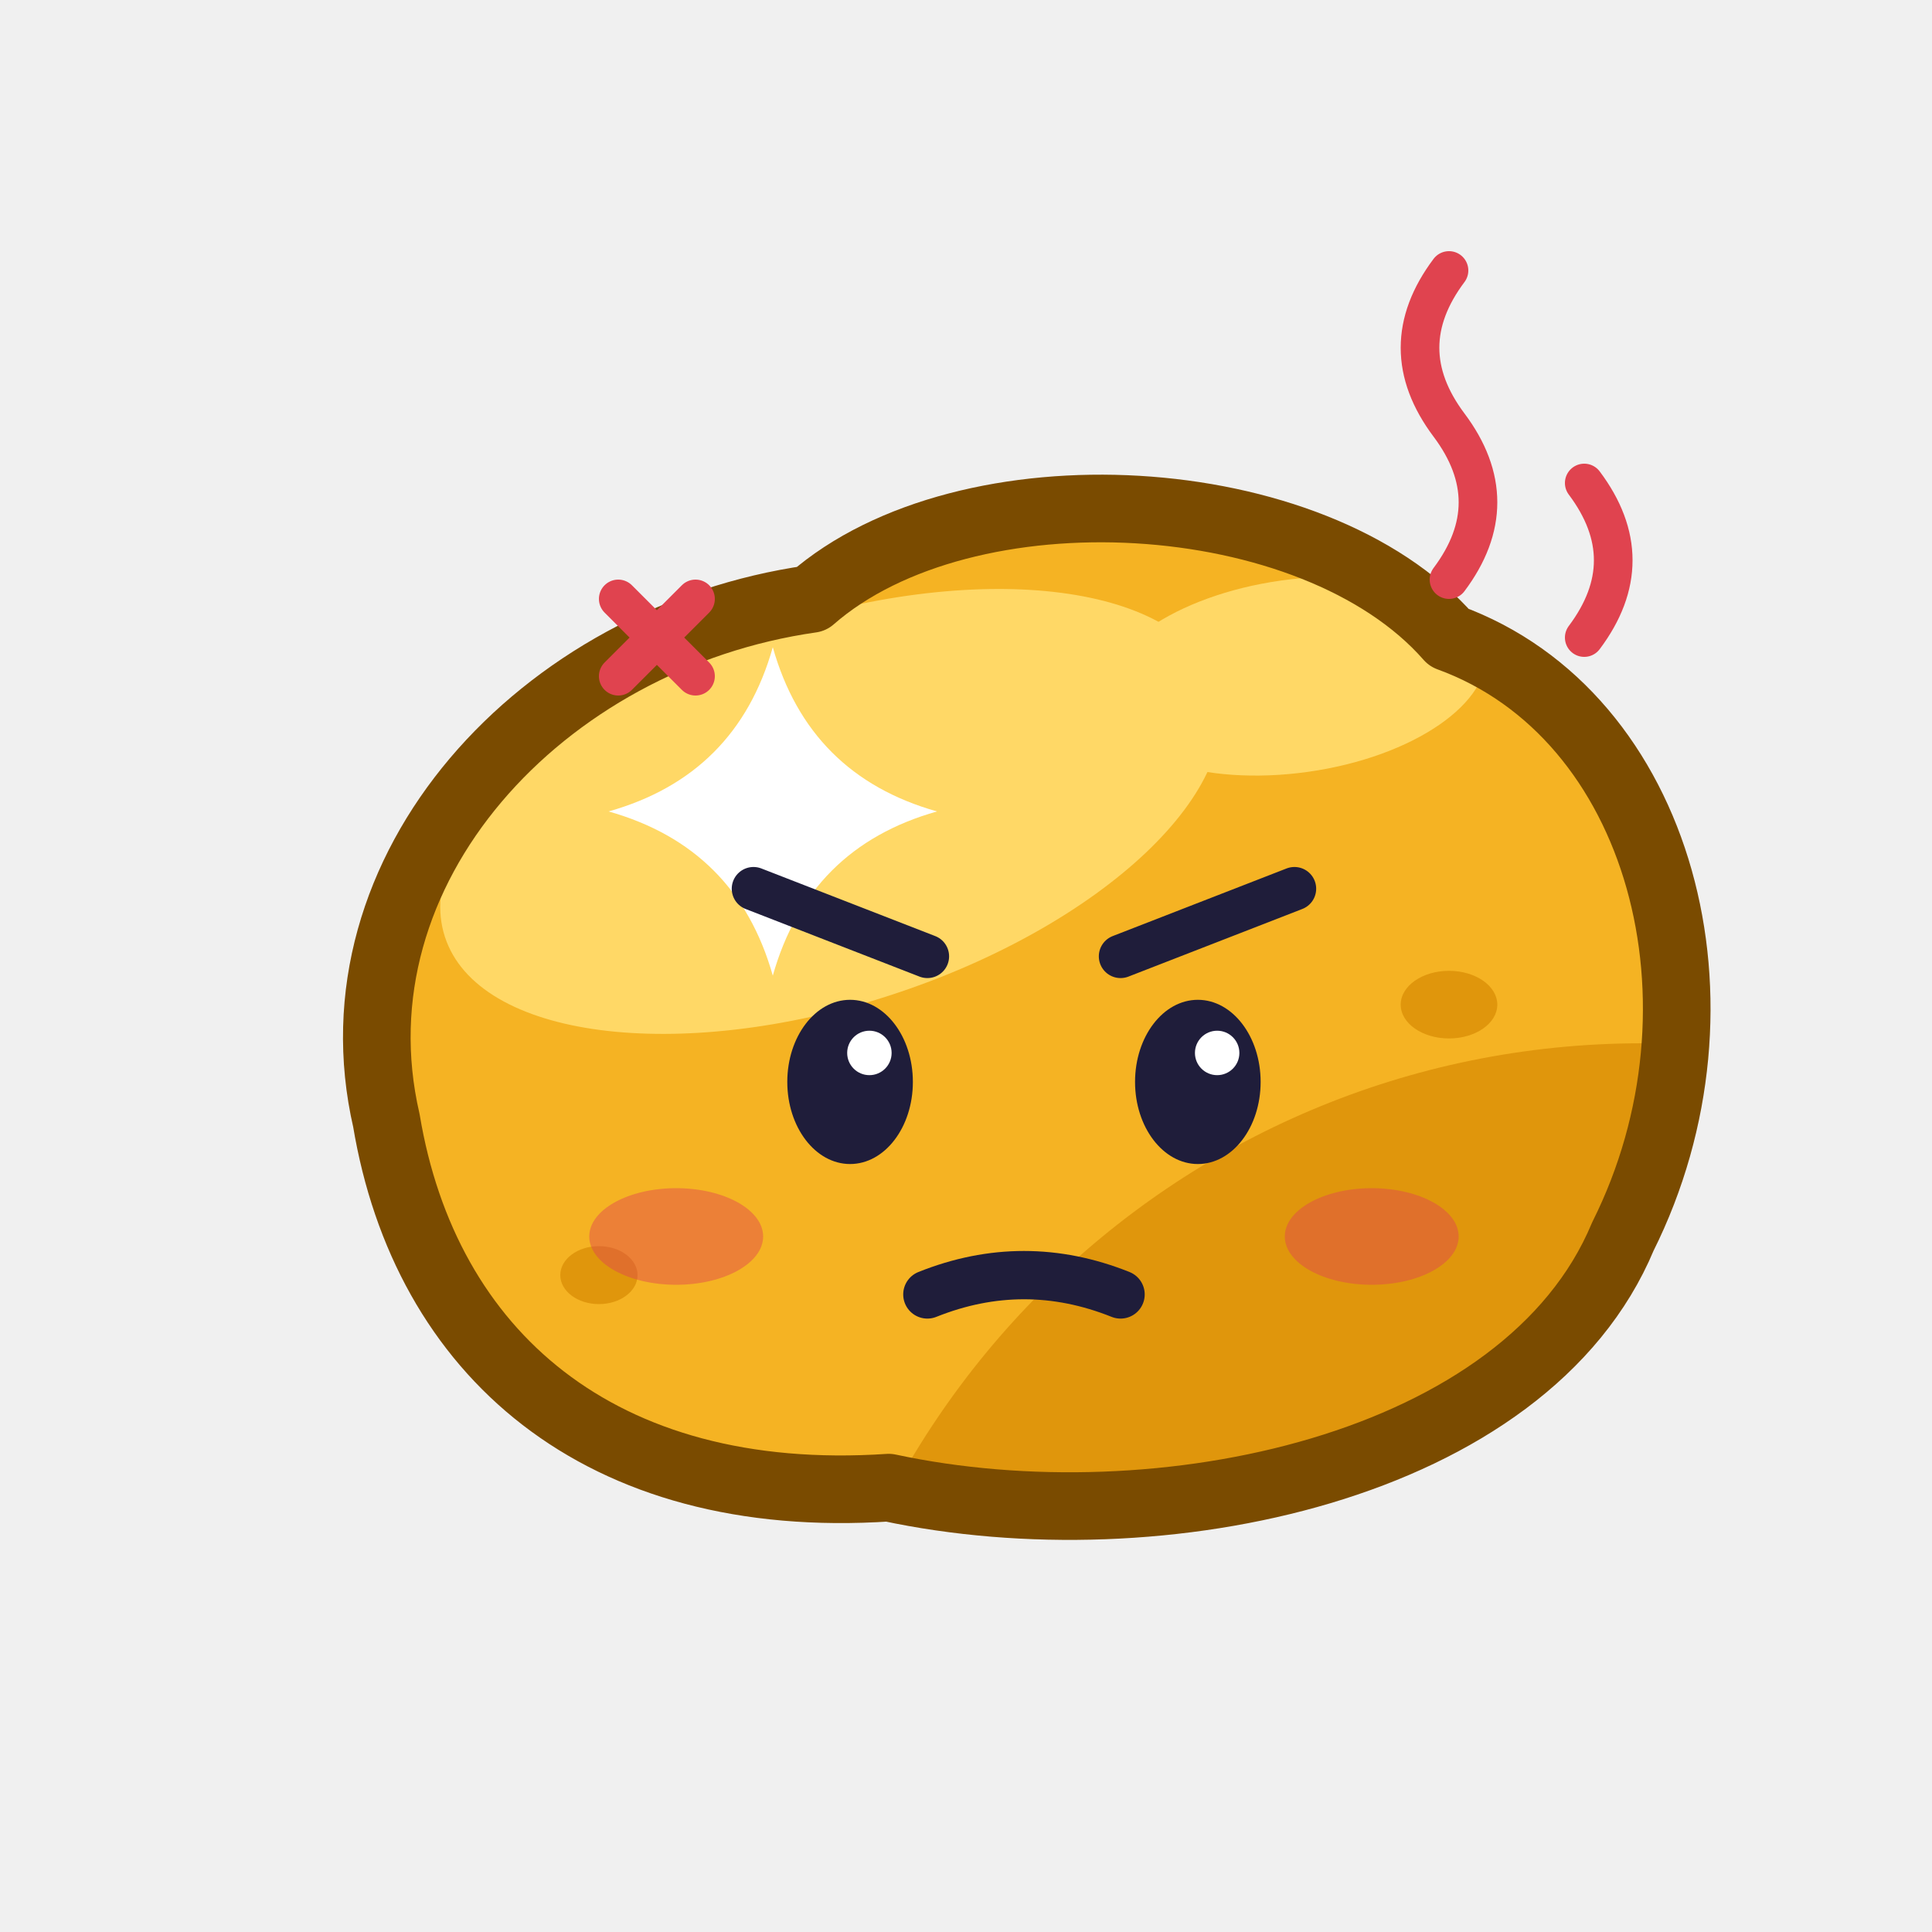
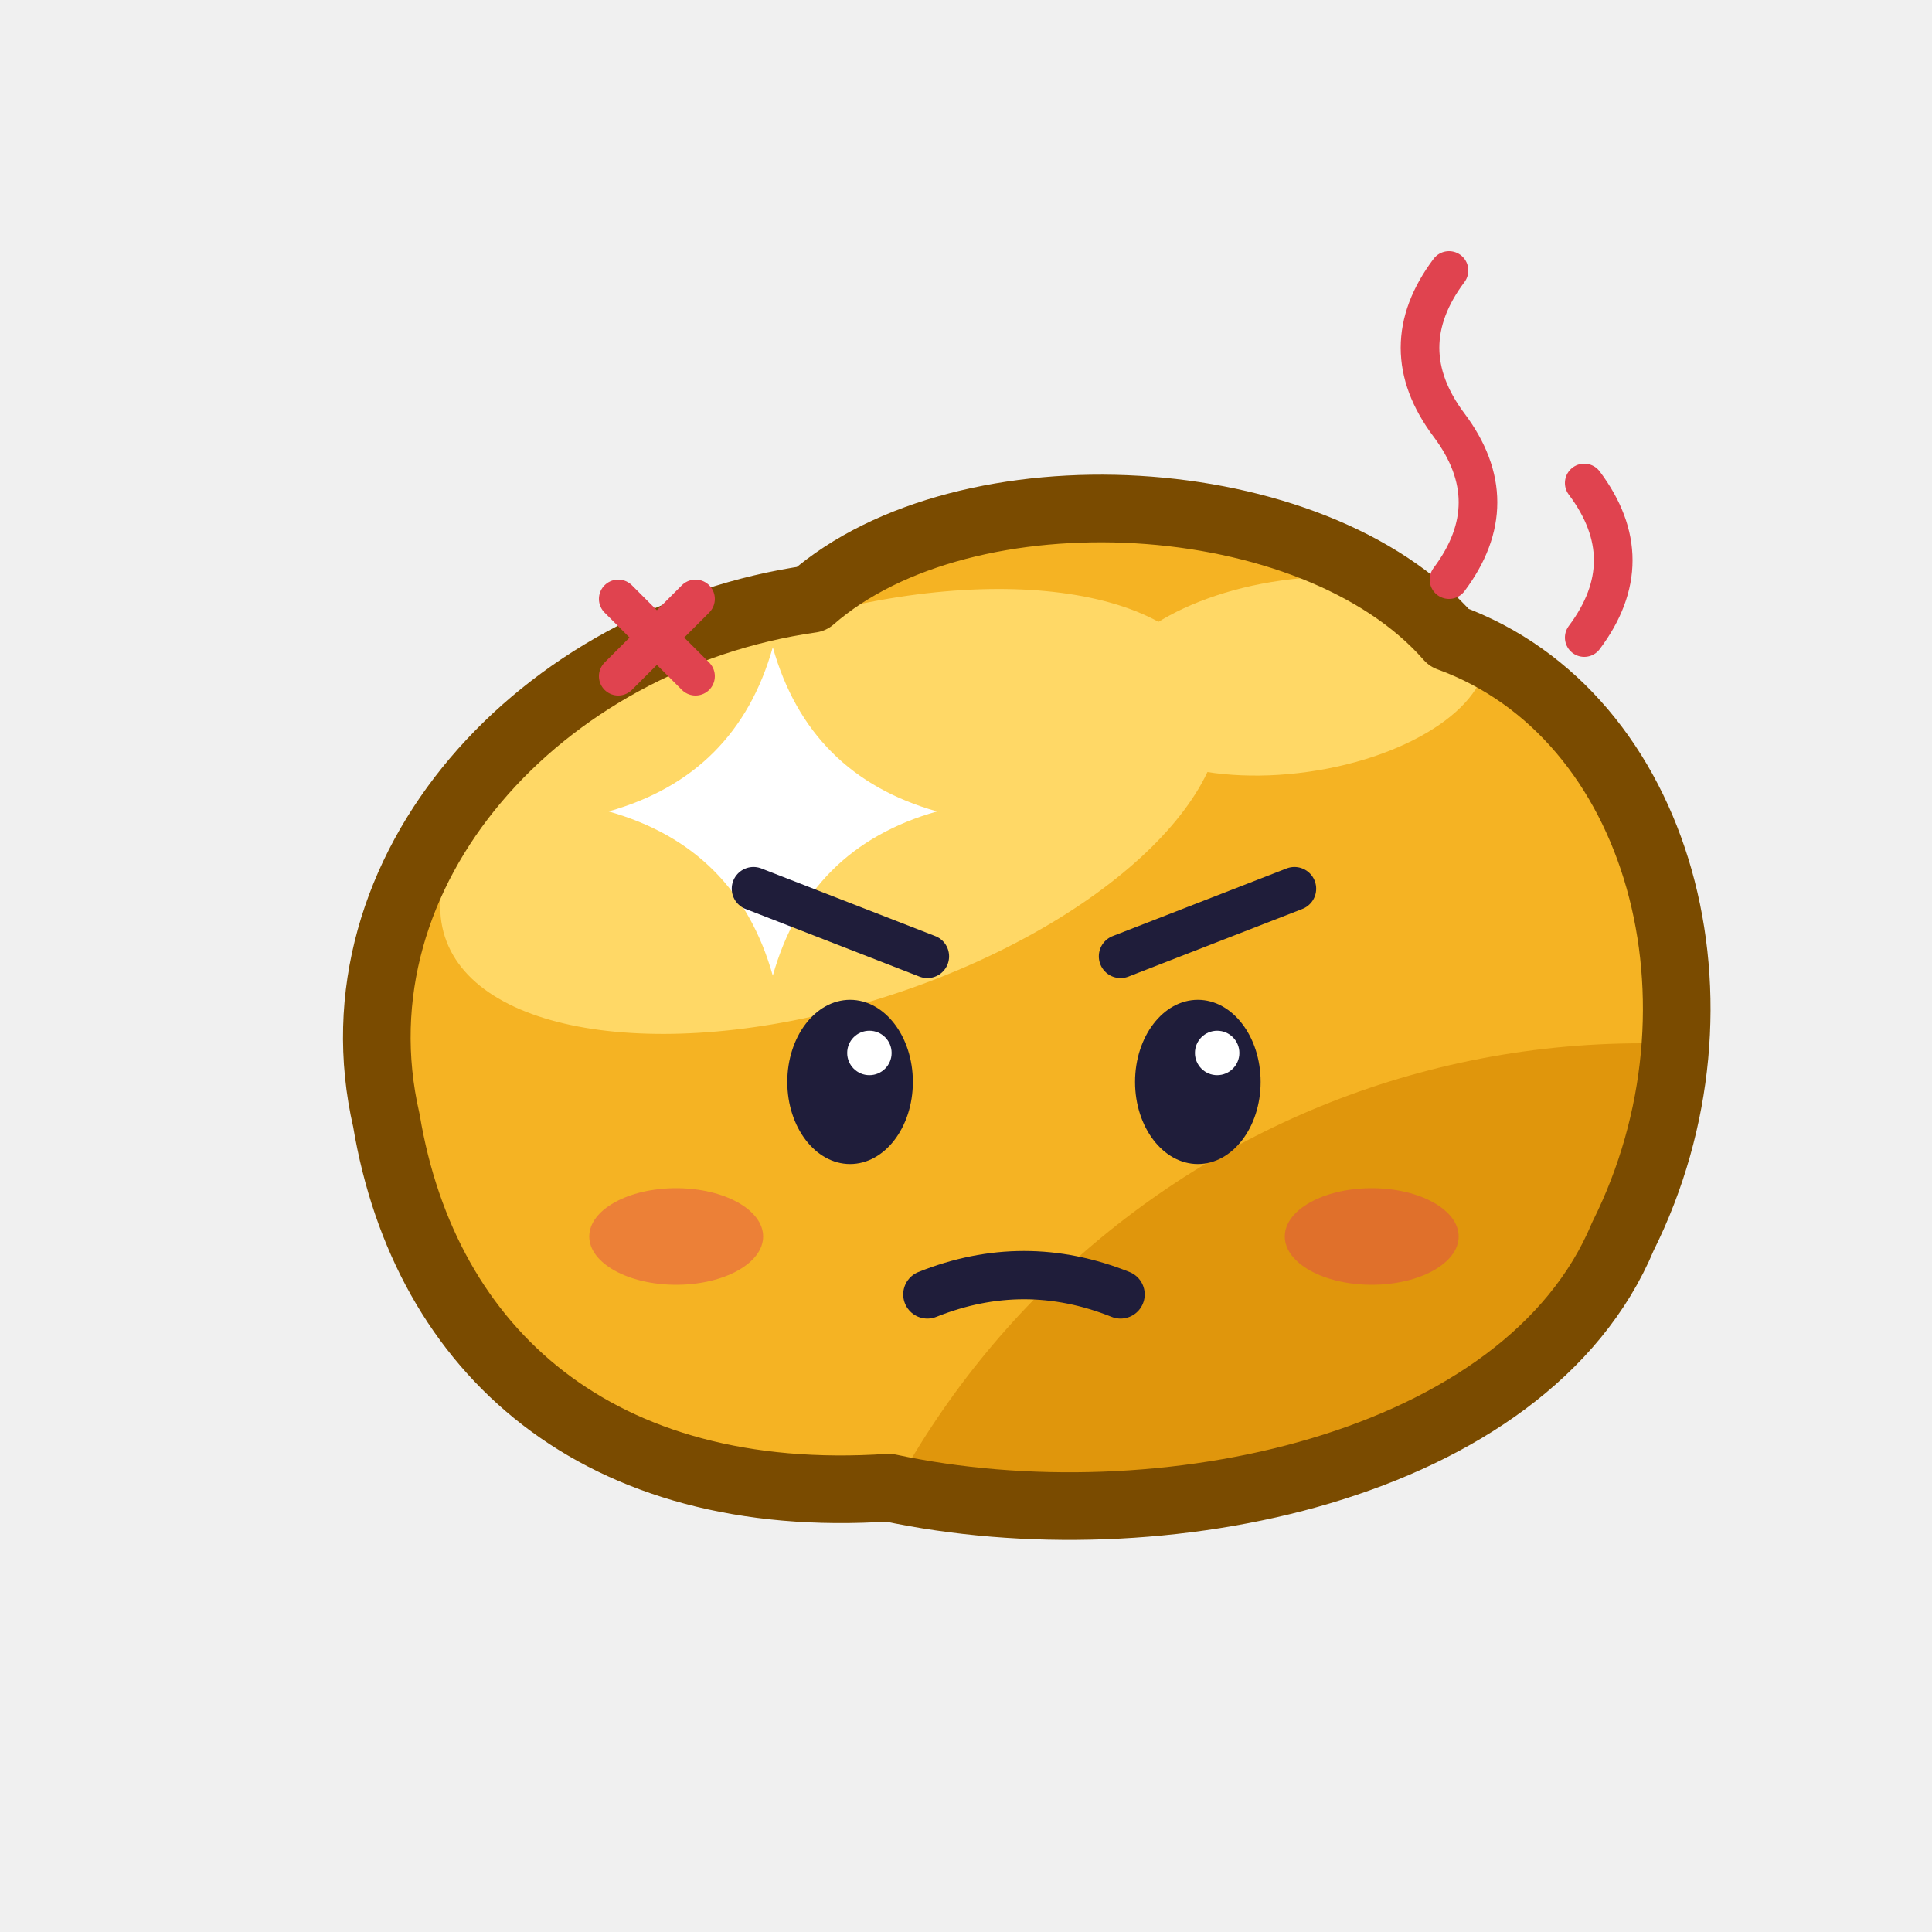
<svg xmlns="http://www.w3.org/2000/svg" viewBox="0 0 200 200" role="img" aria-label="Pépite en colère">
  <defs>
    <clipPath id="cp-colere">
      <path d="M40,116 C34,90 56,66 84,62 C100,48 136,50 150,66 C172,74 180,104 168,128 C158,152 120,160 92,154 C62,156 44,140 40,116 Z" />
    </clipPath>
  </defs>
  <path d="M40,116 C34,90 56,66 84,62 C100,48 136,50 150,66 C172,74 180,104 168,128 C158,152 120,160 92,154 C62,156 44,140 40,116 Z" fill="#F5B323" />
  <g clip-path="url(#cp-colere)">
    <circle cx="170" cy="196" r="88" fill="#E0960C" />
    <ellipse cx="86" cy="84" rx="42" ry="20" transform="rotate(-18 86 84)" fill="#FFD866" />
    <ellipse cx="134" cy="70" rx="20" ry="10" transform="rotate(-8 134 70)" fill="#FFD866" />
-     <ellipse cx="150" cy="104" rx="5" ry="3.5" fill="#E0960C" />
-     <ellipse cx="62" cy="132" rx="4" ry="3" fill="#E0960C" />
  </g>
  <path d="M40,116 C34,90 56,66 84,62 C100,48 136,50 150,66 C172,74 180,104 168,128 C158,152 120,160 92,154 C62,156 44,140 40,116 Z" fill="none" stroke="#7A4B00" stroke-width="7" stroke-linejoin="round" />
  <path d="M80,67 Q83.74,80.26 97,84 Q83.74,87.74 80,101 Q76.26,87.74 63,84 Q76.26,80.26 80,67 Z" fill="#fff" />
  <ellipse cx="88" cy="112" rx="6.5" ry="8.5" fill="#1F1D3A" />
  <circle cx="90" cy="109" r="2.3" fill="#fff" />
  <ellipse cx="124" cy="112" rx="6.5" ry="8.5" fill="#1F1D3A" />
  <circle cx="126" cy="109" r="2.3" fill="#fff" />
  <path d="M78,92 L96,99 M134,92 L116,99" stroke="#1F1D3A" stroke-width="4.5" stroke-linecap="round" fill="none" />
  <path d="M96,134 Q106,130 116,134" stroke="#1F1D3A" stroke-width="5" stroke-linecap="round" stroke-linejoin="round" fill="none" />
  <ellipse cx="70" cy="128" rx="9" ry="5" fill="#E0434F" opacity="0.45" />
  <ellipse cx="142" cy="128" rx="9" ry="5" fill="#E0434F" opacity="0.45" />
  <path d="M150,60 q6,-8 0,-16 q-6,-8 0,-16" stroke="#E0434F" stroke-width="4" fill="none" stroke-linecap="round" />
  <path d="M164,66 q6,-8 0,-16" stroke="#E0434F" stroke-width="4" fill="none" stroke-linecap="round" />
  <g stroke="#E0434F" stroke-width="4" stroke-linecap="round">
    <path d="M64,62 L72,70 M72,62 L64,70" />
  </g>
</svg>
